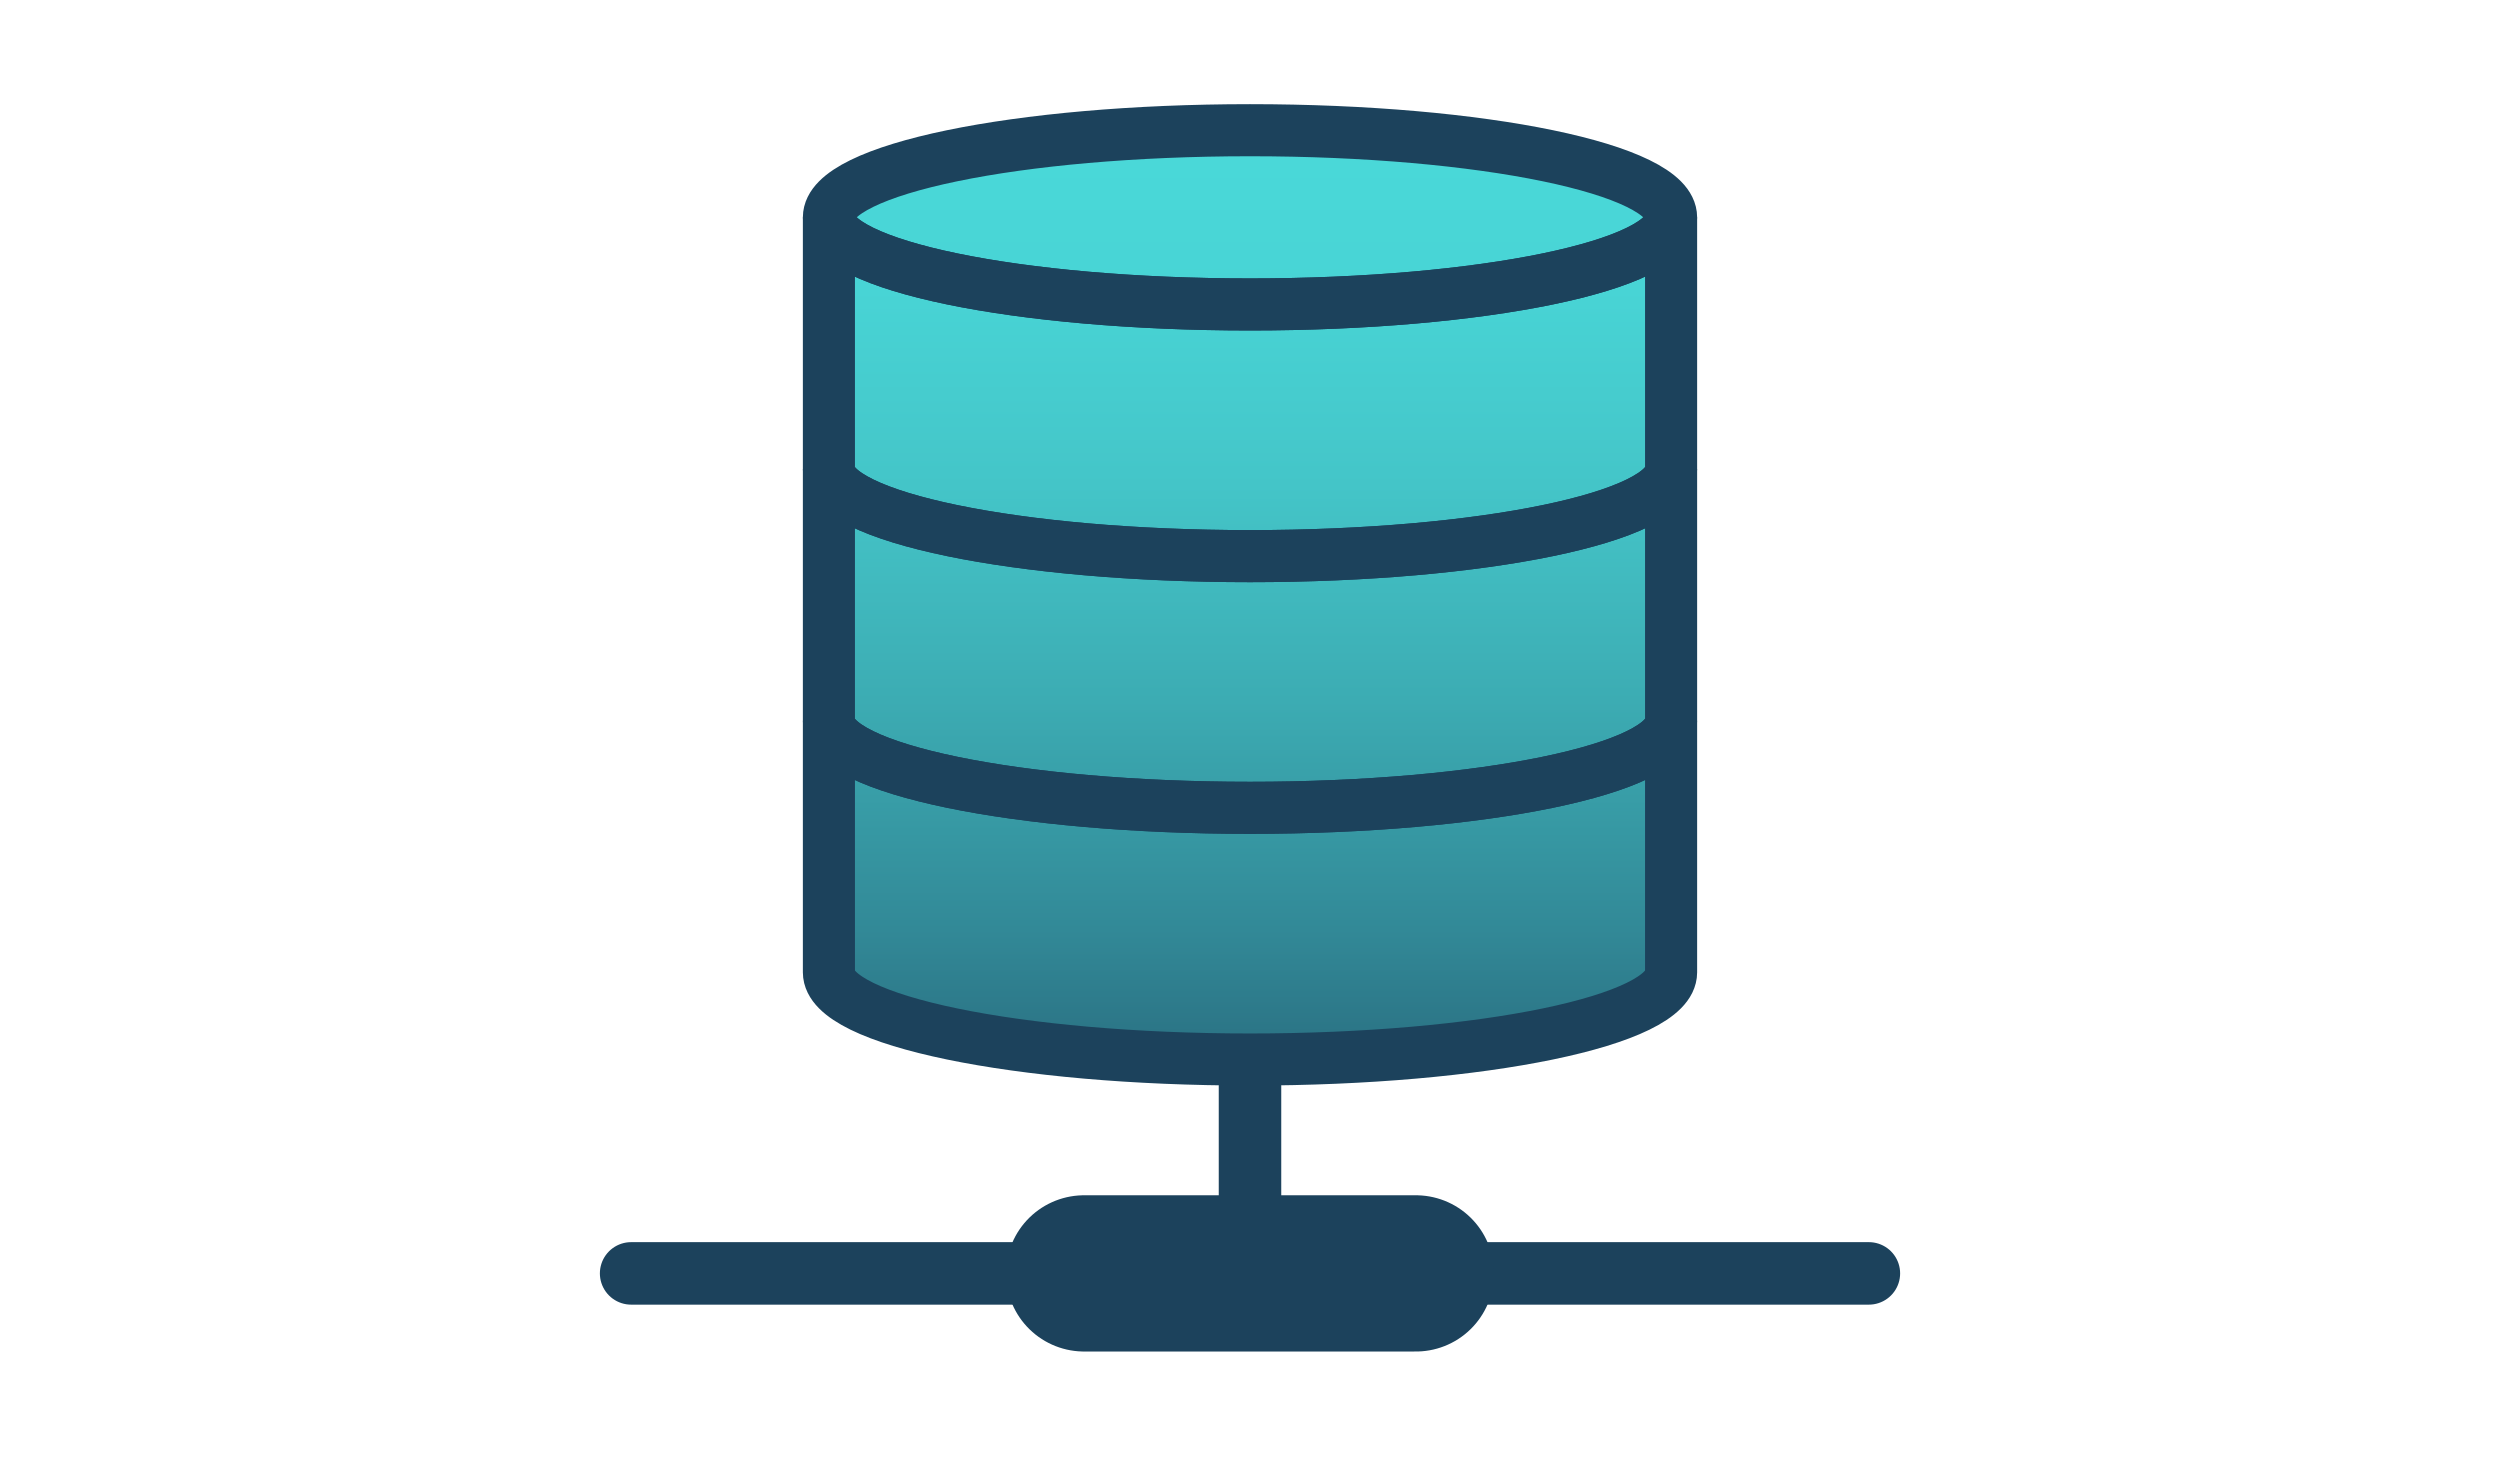
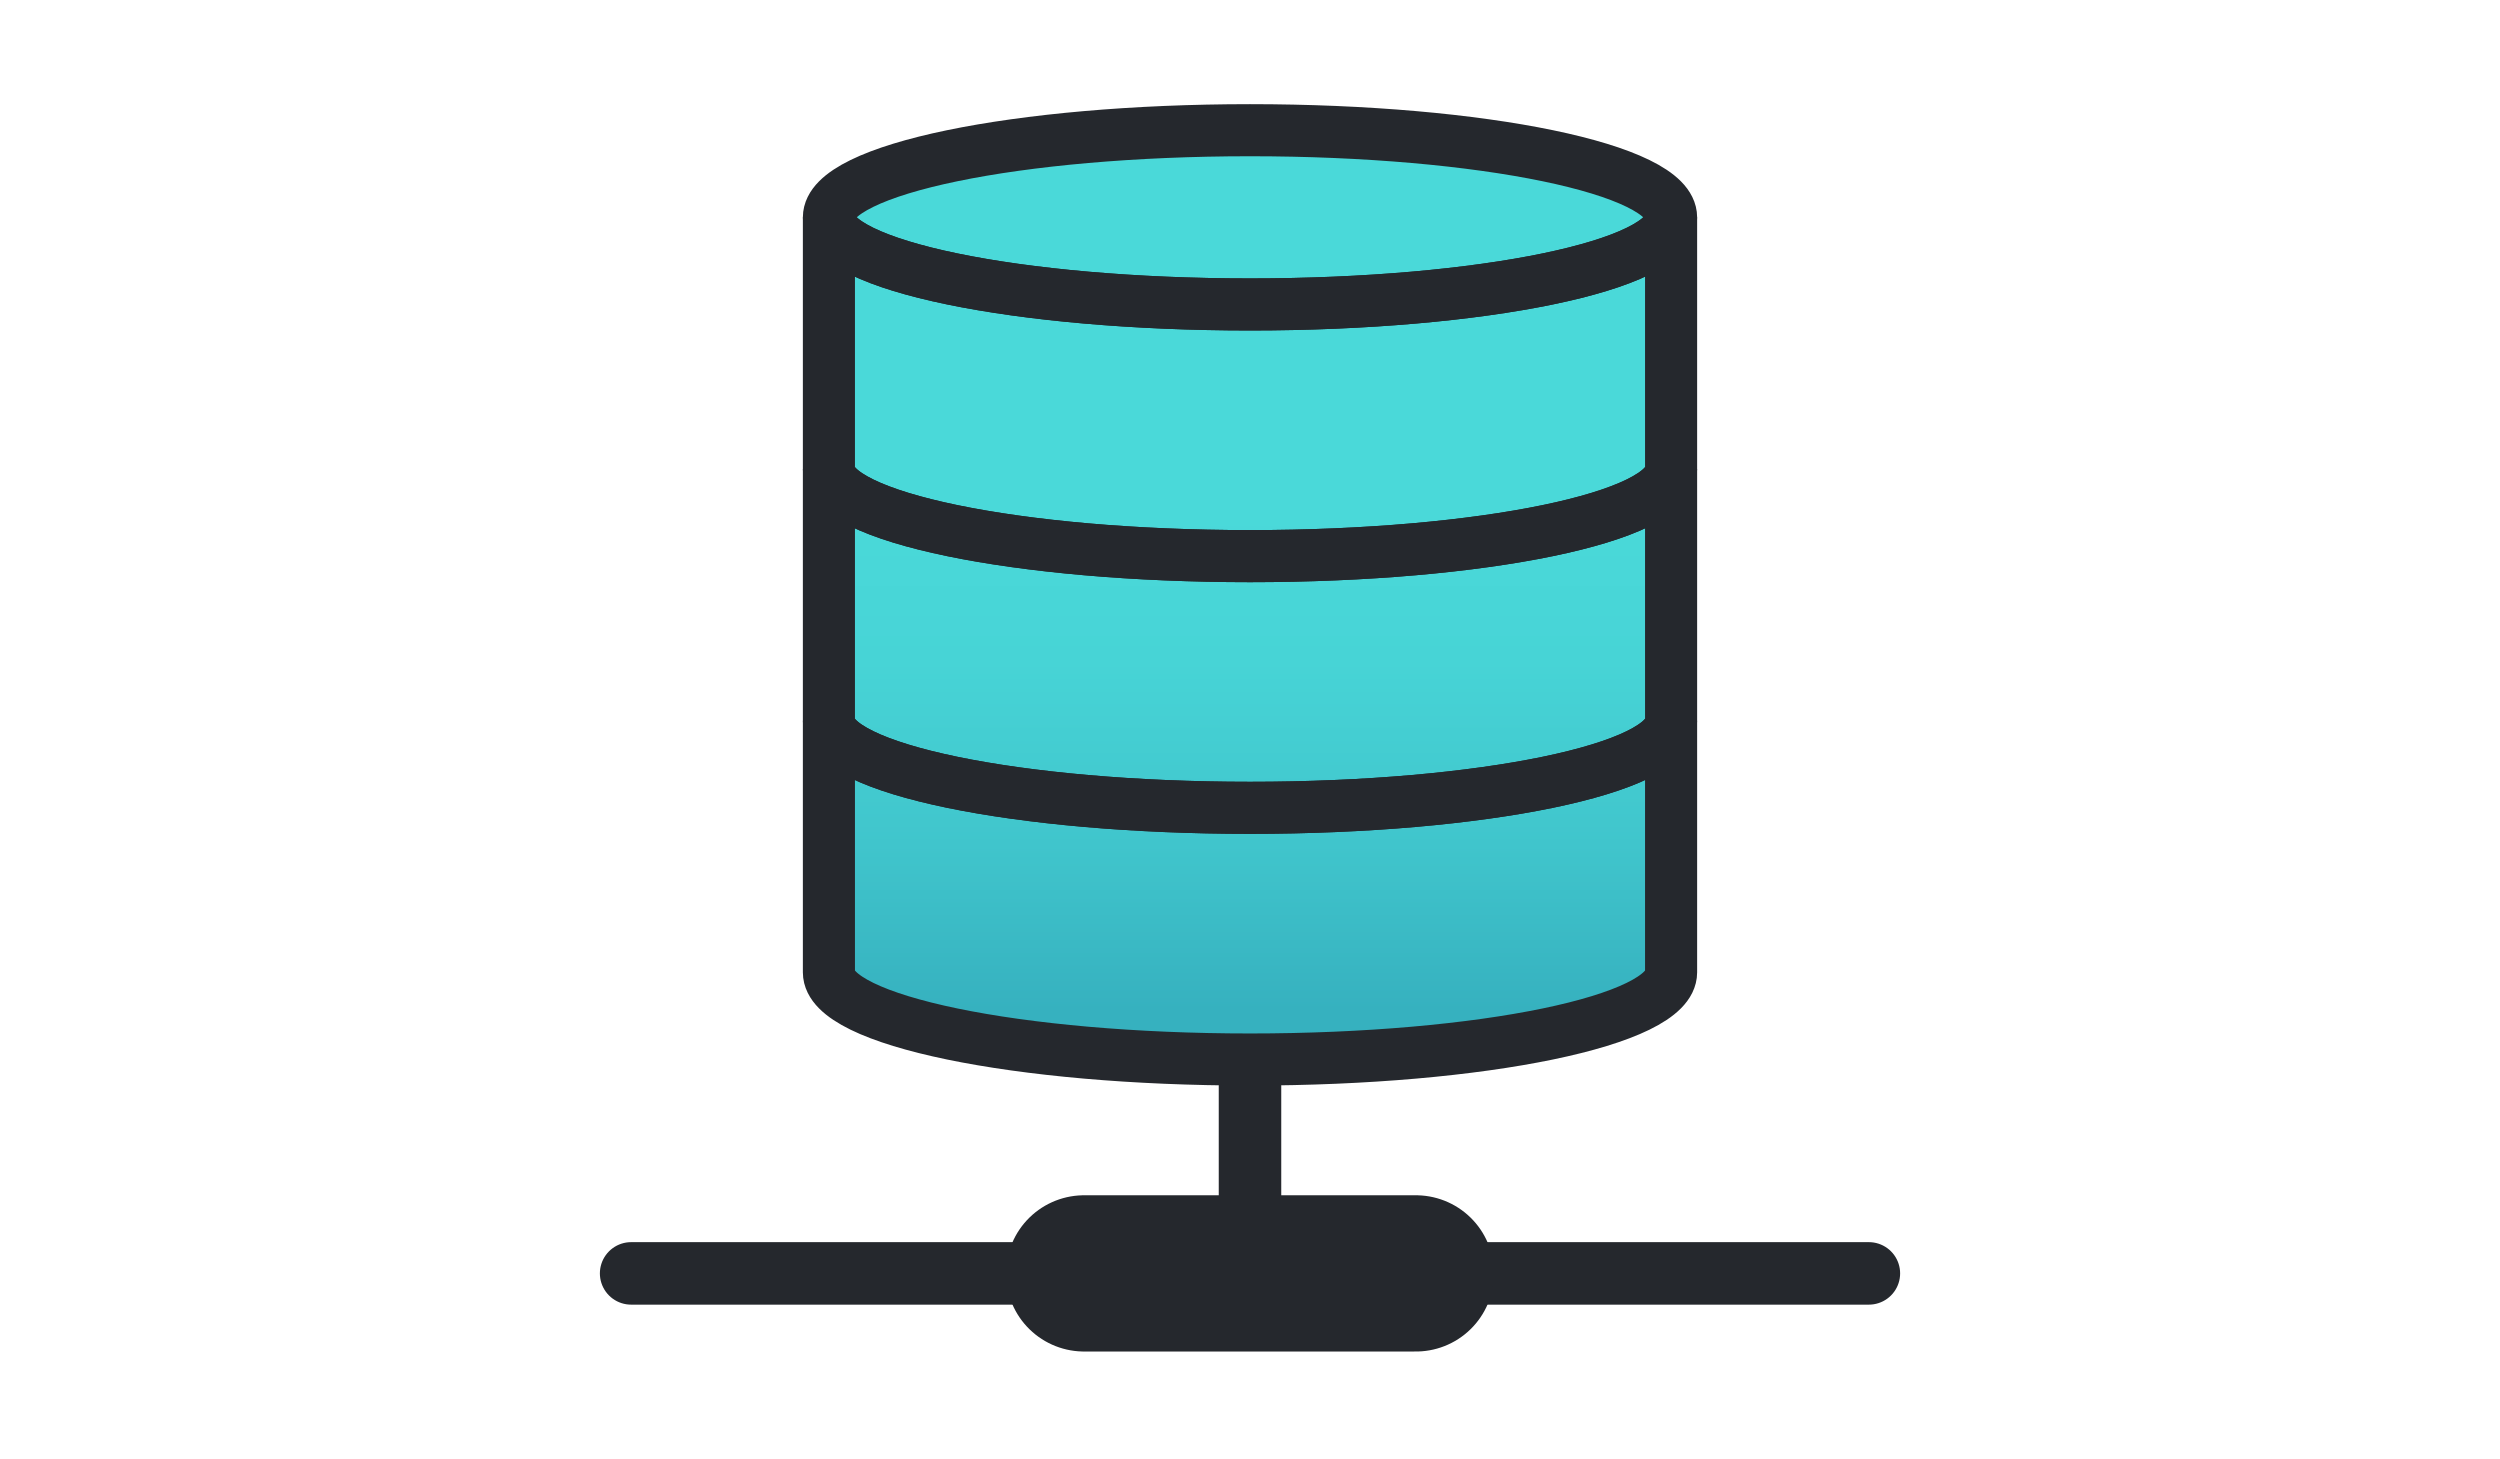
<svg xmlns="http://www.w3.org/2000/svg" id="Layer_1" data-name="Layer 1" viewBox="0 0 480 280">
  <defs>
-     <linearGradient id="linear-gradient" x1="240" y1="25" x2="240" y2="248.002" gradientUnits="userSpaceOnUse">
-       <stop offset="0" stop-color="#4ad9d9" />
-       <stop offset="0.137" stop-color="#48d4d5" />
-       <stop offset="0.306" stop-color="#44c5c8" />
-       <stop offset="0.491" stop-color="#3cacb3" />
-       <stop offset="0.688" stop-color="#328997" />
-       <stop offset="0.892" stop-color="#245d72" />
-       <stop offset="1" stop-color="#1c425c" />
+     <linearGradient id="linear-gradient" x1="240" y1="25" x2="240" y2="194.007" gradientUnits="userSpaceOnUse">
+       <stop offset="0.432" stop-color="#4ad9d9" />
+       <stop offset="0.603" stop-color="#47d4d6" />
+       <stop offset="0.812" stop-color="#40c5cc" />
+       <stop offset="1" stop-color="#36b1bf" />
    </linearGradient>
  </defs>
  <path d="M320.85,41.73V186.7c0,9.24-36.2,16.73-80.85,16.73s-80.85-7.49-80.85-16.73V41.73C159.15,32.49,195.35,25,240,25S320.85,32.49,320.85,41.73Z" fill="url(#linear-gradient)" />
  <g>
-     <path d="M320.849,41.727V90.051c0,9.238-36.2,16.728-80.849,16.728s-80.849-7.49-80.849-16.728V41.727c0,9.238,36.2,16.728,80.849,16.728S320.849,50.965,320.849,41.727Z" fill="none" stroke="#1c425c" stroke-miterlimit="10" stroke-width="10" />
-     <path d="M320.849,90.051v48.324c0,9.237-36.2,16.727-80.849,16.727s-80.849-7.49-80.849-16.727V90.051c0,9.238,36.2,16.728,80.849,16.728S320.849,99.289,320.849,90.051Z" fill="none" stroke="#1c425c" stroke-miterlimit="10" stroke-width="10" />
-     <path d="M320.849,138.375V186.7c0,9.237-36.2,16.727-80.849,16.727s-80.849-7.49-80.849-16.727V138.375c0,9.237,36.2,16.727,80.849,16.727S320.849,147.612,320.849,138.375Z" fill="none" stroke="#1c425c" stroke-miterlimit="10" stroke-width="10" />
-     <ellipse cx="240" cy="41.727" rx="80.849" ry="16.727" fill="none" stroke="#1c425c" stroke-miterlimit="10" stroke-width="10" />
+     <path d="M320.849,41.727V90.051c0,9.238-36.2,16.728-80.849,16.728s-80.849-7.49-80.849-16.728V41.727c0,9.238,36.2,16.728,80.849,16.728S320.849,50.965,320.849,41.727Z" fill="none" stroke="#25282d" stroke-miterlimit="10" stroke-width="10" />
+     <path d="M320.849,90.051v48.324c0,9.237-36.2,16.727-80.849,16.727s-80.849-7.49-80.849-16.727V90.051c0,9.238,36.2,16.728,80.849,16.728S320.849,99.289,320.849,90.051Z" fill="none" stroke="#25282d" stroke-miterlimit="10" stroke-width="10" />
+     <path d="M320.849,138.375V186.7c0,9.237-36.2,16.727-80.849,16.727s-80.849-7.49-80.849-16.727V138.375c0,9.237,36.2,16.727,80.849,16.727S320.849,147.612,320.849,138.375Z" fill="none" stroke="#25282d" stroke-miterlimit="10" stroke-width="10" />
+     <ellipse cx="240" cy="41.727" rx="80.849" ry="16.727" fill="none" stroke="#25282d" stroke-miterlimit="10" stroke-width="10" />
  </g>
-   <line x1="121.176" y1="244.492" x2="358.824" y2="244.492" fill="none" stroke="#1c425c" stroke-linecap="round" stroke-miterlimit="10" stroke-width="12" />
-   <line x1="208.15" y1="244.492" x2="271.85" y2="244.492" fill="none" stroke="#1c425c" stroke-linecap="round" stroke-miterlimit="10" stroke-width="30" />
-   <line x1="240" y1="204.018" x2="240" y2="244.492" fill="none" stroke="#1c425c" stroke-miterlimit="10" stroke-width="12" />
+   <line x1="121.176" y1="244.492" x2="358.824" y2="244.492" fill="none" stroke="#25282d" stroke-linecap="round" stroke-miterlimit="10" stroke-width="12" />
+   <line x1="208.15" y1="244.492" x2="271.85" y2="244.492" fill="none" stroke="#25282d" stroke-linecap="round" stroke-miterlimit="10" stroke-width="30" />
+   <line x1="240" y1="204.018" x2="240" y2="244.492" fill="none" stroke="#25282d" stroke-miterlimit="10" stroke-width="12" />
</svg>
